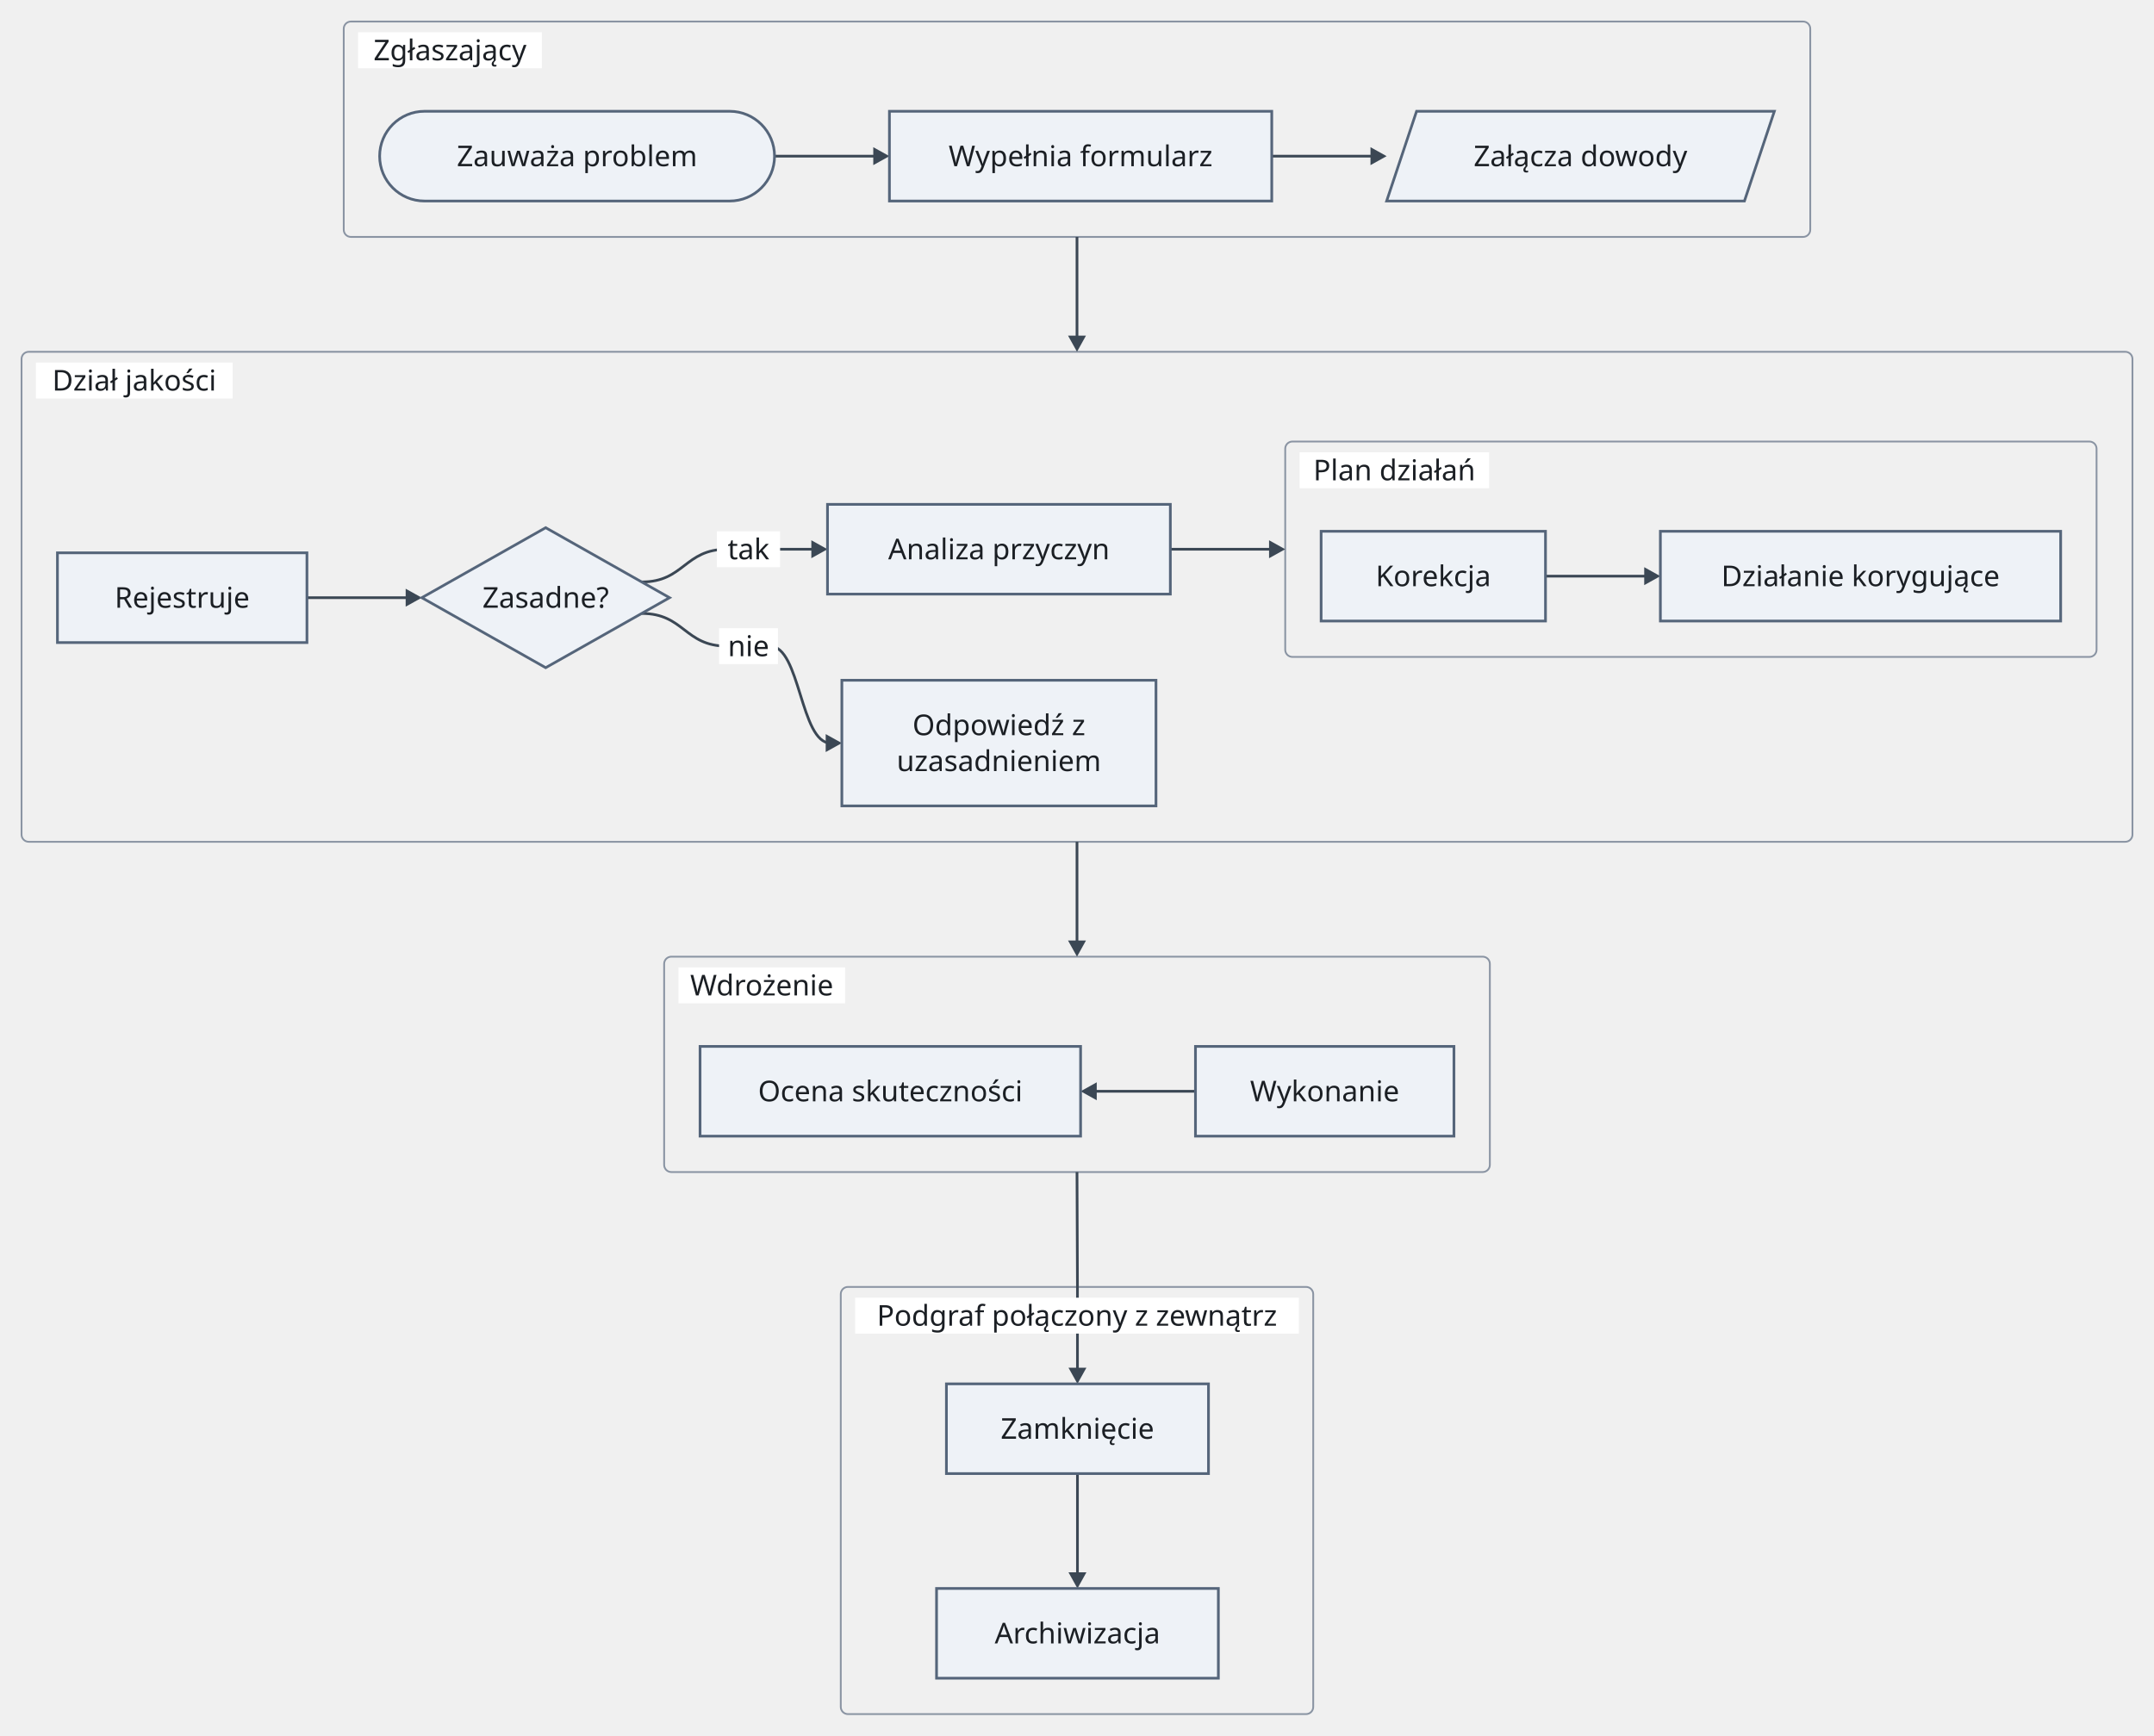
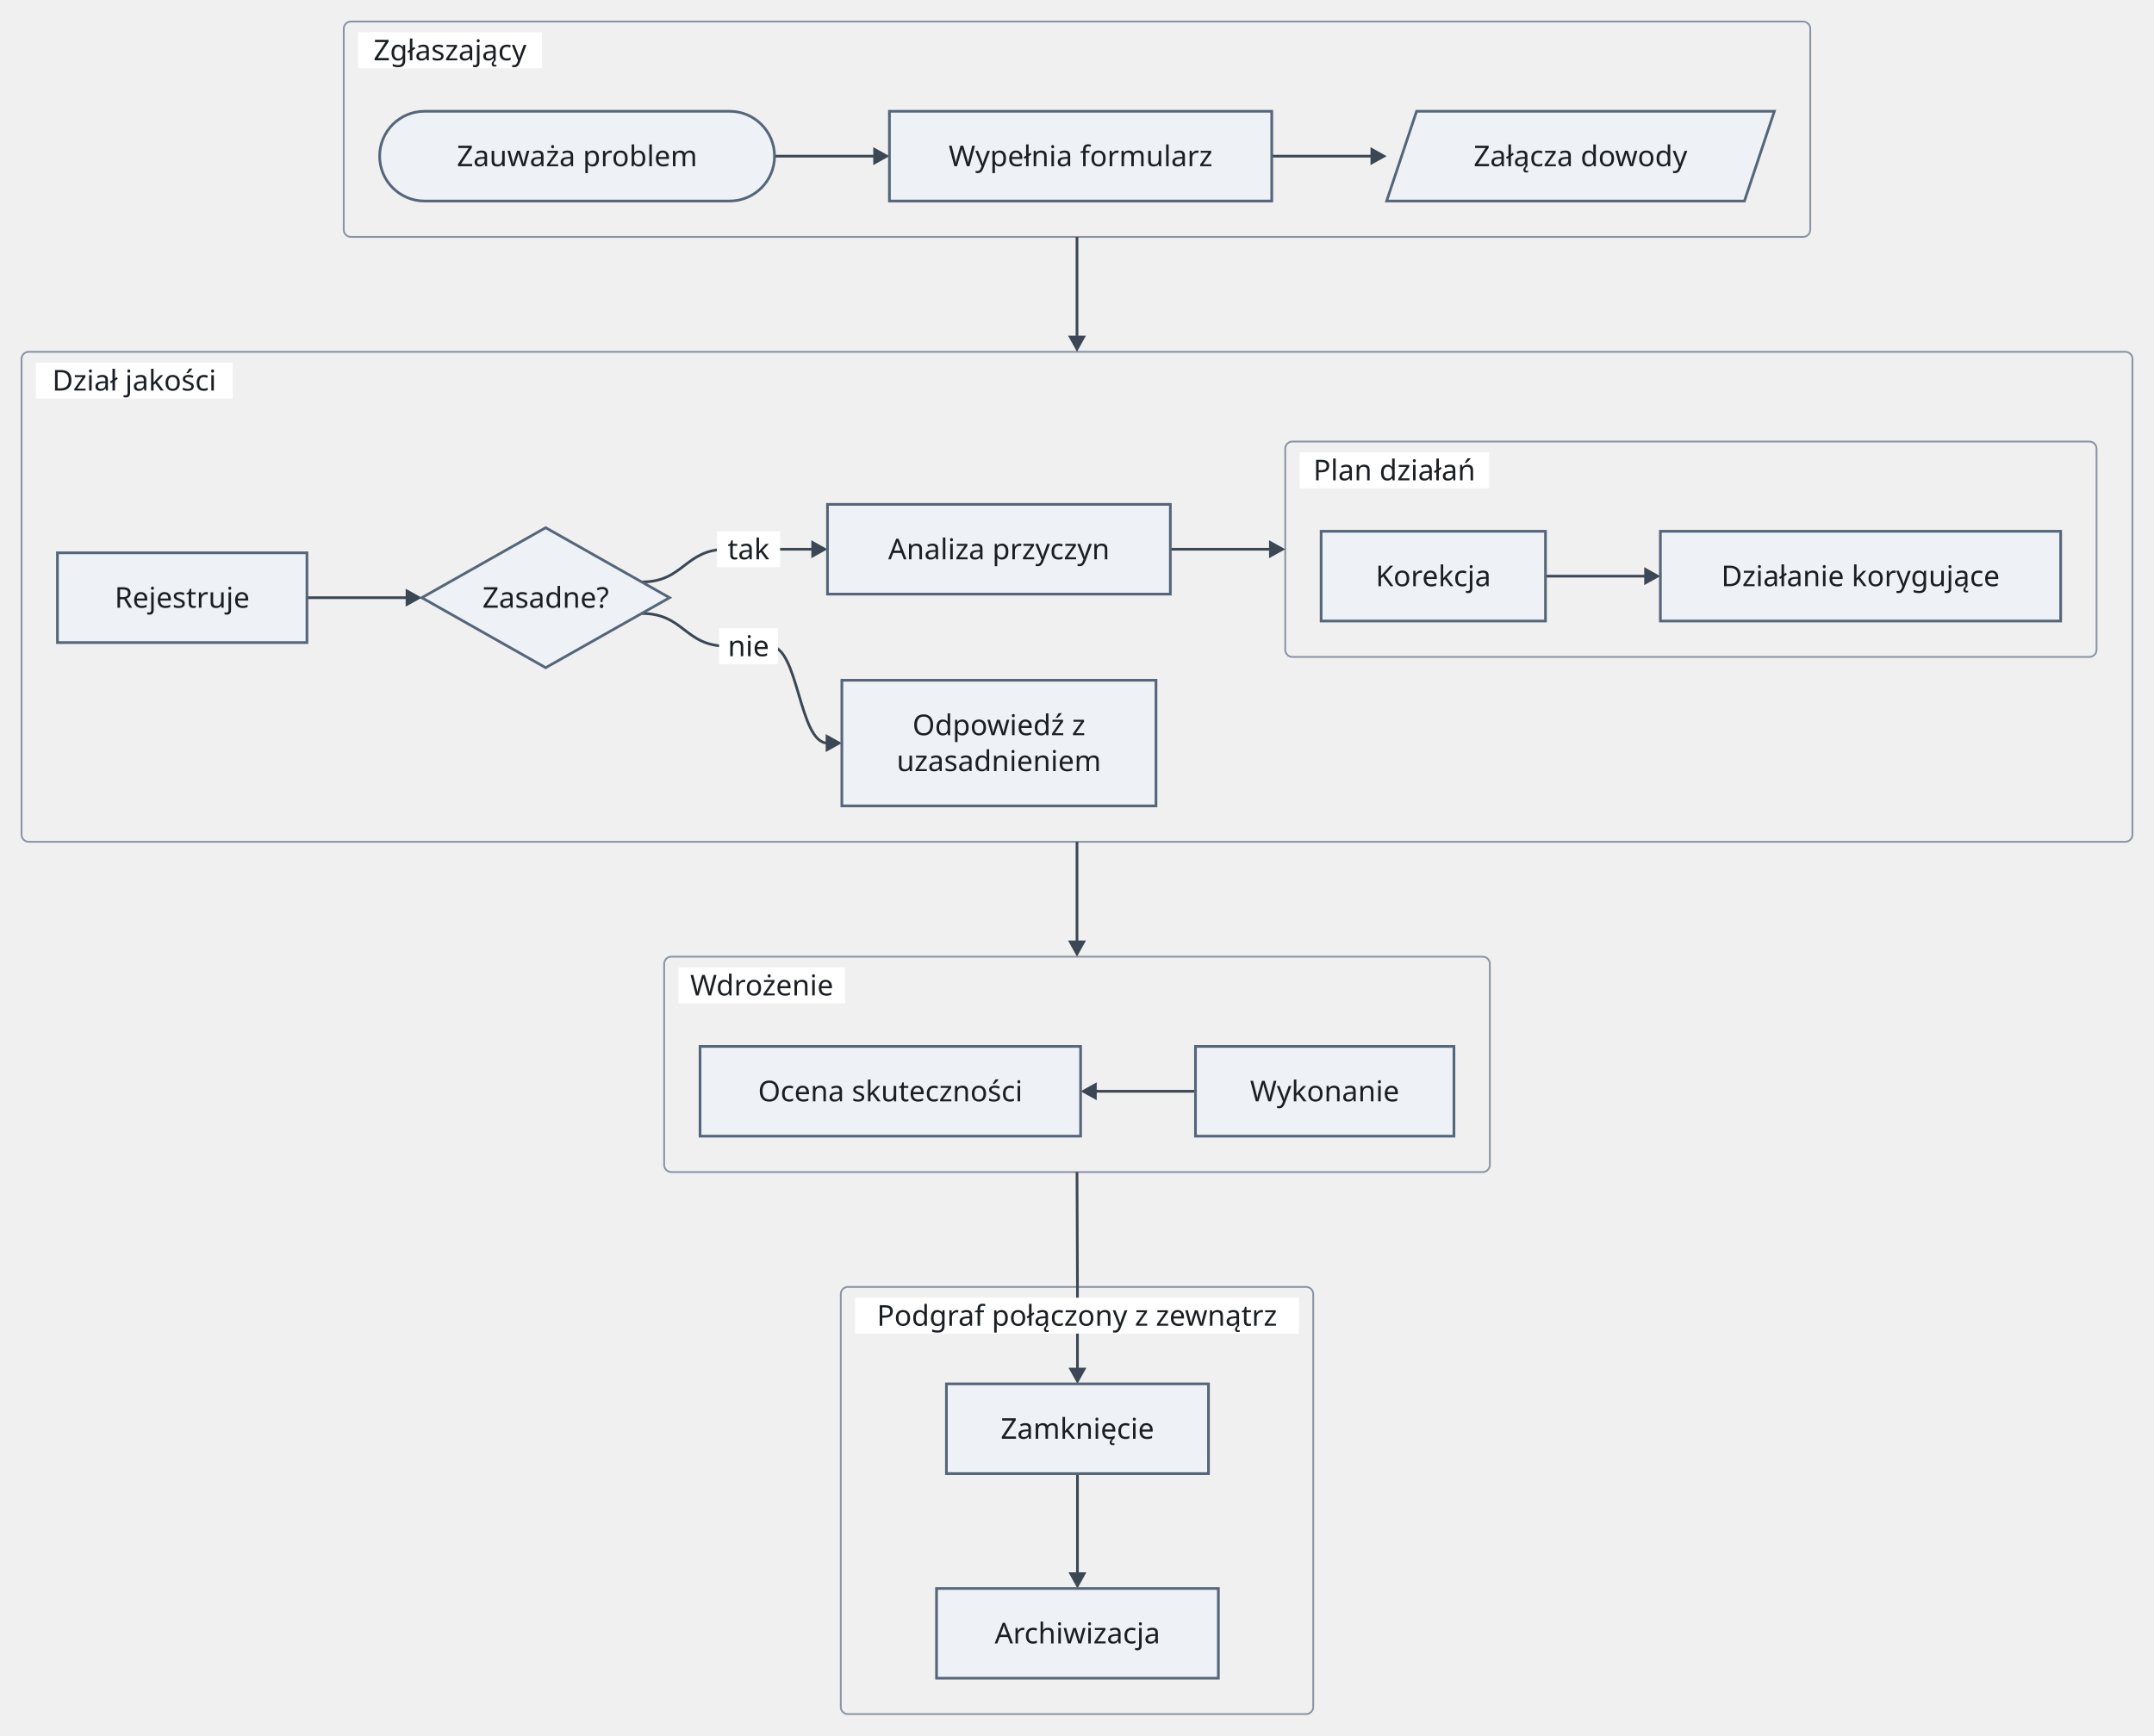
<svg xmlns="http://www.w3.org/2000/svg" version="1.1" width="1200" height="967" viewBox="-12 -12 1200 967" role="img" font-family="Recursive, sans-serif" font-size="16">
  <rect class="cluster" x="179.5" y="0" width="817" height="120" rx="4" fill="none" stroke="#8a94a3" stroke-width="1" />
  <rect class="cluster" x="0" y="184" width="1176" height="273" rx="4" fill="none" stroke="#8a94a3" stroke-width="1" />
  <rect class="cluster" x="704" y="234" width="452" height="120" rx="4" fill="none" stroke="#8a94a3" stroke-width="1" />
  <rect class="cluster" x="358" y="521" width="460" height="120" rx="4" fill="none" stroke="#8a94a3" stroke-width="1" />
  <rect class="cluster" x="456.4" y="705" width="263.2" height="238" rx="4" fill="none" stroke="#8a94a3" stroke-width="1" />
  <path class="edge" d="M419.5 75 L477.2 75" fill="none" stroke="#3b4754" stroke-width="1.5" />
  <path class="edge" d="M696.5 75 L754.2 75" fill="none" stroke="#3b4754" stroke-width="1.5" />
  <path class="edge" d="M849 309 L906.7 309" fill="none" stroke="#3b4754" stroke-width="1.5" />
  <path class="edge" d="M159 321 L191 321 L216.7 321" fill="none" stroke="#3b4754" stroke-width="1.5" />
  <path class="edge" d="M345.48 312.23 C369.24 312.23 369.24 294 393 294 L417 294 L442.7 294" fill="none" stroke="#3b4754" stroke-width="1.5" />
-   <path class="edge" d="M345.48 329.78 C369.24 329.78 369.24 348 393 348 L417 348 C433.85 348 433.85 402 450.7 402" fill="none" stroke="#3b4754" stroke-width="1.5" />
+   <path class="edge" d="M345.48 329.78 C369.24 329.78 369.24 348 393 348 L417 348 C433 348 433 402 449 402 L450.7 402" fill="none" stroke="#3b4754" stroke-width="1.5" />
  <path class="edge" d="M640 294 L672 294 L697.7 294" fill="none" stroke="#3b4754" stroke-width="1.5" />
  <path class="edge" d="M654 596 L596.3 596" fill="none" stroke="#3b4754" stroke-width="1.5" />
  <path class="edge" d="M588.25 809 L588.25 866.7" fill="none" stroke="#3b4754" stroke-width="1.5" />
  <path class="edge" d="M588 120 L588 177.7" fill="none" stroke="#3b4754" stroke-width="1.5" />
  <path class="edge" d="M588 457 L588 514.7" fill="none" stroke="#3b4754" stroke-width="1.5" />
  <path class="edge" d="M588 641 L588.25 705 L588.25 735 L588.25 752.7" fill="none" stroke="#3b4754" stroke-width="1.5" />
  <rect class="cluster-title-background" x="187.5" y="6" width="102.4" height="20" fill="#ffffff" />
  <rect class="cluster-title-background" x="8" y="190" width="109.6" height="20" fill="#ffffff" />
  <rect class="cluster-title-background" x="712" y="240" width="105.6" height="20" fill="#ffffff" />
  <rect class="edge-label-background" x="387.4" y="284" width="35.2" height="20" fill="#ffffff" />
  <rect class="edge-label-background" x="388.6" y="338" width="32.8" height="20" fill="#ffffff" />
  <rect class="cluster-title-background" x="366" y="527" width="92.8" height="20" fill="#ffffff" />
  <rect class="cluster-title-background" x="464.4" y="711" width="247.2" height="20" fill="#ffffff" />
  <polygon class="arrowhead" points="483.5,75 474.5,70 474.5,80" fill="#3b4754" />
  <polygon class="arrowhead" points="760.5,75 751.5,70 751.5,80" fill="#3b4754" />
  <polygon class="arrowhead" points="913,309 904,304 904,314" fill="#3b4754" />
  <polygon class="arrowhead" points="223,321 214,316 214,326" fill="#3b4754" />
  <polygon class="arrowhead" points="449,294 440,289 440,299" fill="#3b4754" />
  <polygon class="arrowhead" points="457,402 448,397 448,407" fill="#3b4754" />
  <polygon class="arrowhead" points="704,294 695,289 695,299" fill="#3b4754" />
  <polygon class="arrowhead" points="590,596 599,591 599,601" fill="#3b4754" />
  <polygon class="arrowhead" points="588.25,873 583.25,864 593.25,864" fill="#3b4754" />
  <polygon class="arrowhead" points="588,184 583,175 593,175" fill="#3b4754" />
  <polygon class="arrowhead" points="588,521 583,512 593,512" fill="#3b4754" />
  <polygon class="arrowhead" points="588.25,759 583.25,750 593.25,750" fill="#3b4754" />
  <rect class="node" x="199.5" y="50" width="220" height="50" rx="25" fill="#eef2f7" stroke="#55657a" stroke-width="1.5" />
  <rect class="node" x="483.5" y="50" width="213" height="50" fill="#eef2f7" stroke="#55657a" stroke-width="1.5" />
  <polygon class="node" points="777.17,50 976.5,50 959.83,100 760.5,100" fill="#eef2f7" stroke="#55657a" stroke-width="1.5" />
  <rect class="node" x="20" y="296" width="139" height="50" fill="#eef2f7" stroke="#55657a" stroke-width="1.5" />
  <polygon class="node" points="292,282 361,321 292,360 223,321" fill="#eef2f7" stroke="#55657a" stroke-width="1.5" />
  <rect class="node" x="449" y="269" width="191" height="50" fill="#eef2f7" stroke="#55657a" stroke-width="1.5" />
  <rect class="node" x="457" y="367" width="175" height="70" fill="#eef2f7" stroke="#55657a" stroke-width="1.5" />
  <rect class="node" x="724" y="284" width="125" height="50" fill="#eef2f7" stroke="#55657a" stroke-width="1.5" />
  <rect class="node" x="913" y="284" width="223" height="50" fill="#eef2f7" stroke="#55657a" stroke-width="1.5" />
  <rect class="node" x="654" y="571" width="144" height="50" fill="#eef2f7" stroke="#55657a" stroke-width="1.5" />
  <rect class="node" x="378" y="571" width="212" height="50" fill="#eef2f7" stroke="#55657a" stroke-width="1.5" />
  <rect class="node" x="515.25" y="759" width="146" height="50" fill="#eef2f7" stroke="#55657a" stroke-width="1.5" />
  <rect class="node" x="509.75" y="873" width="157" height="50" fill="#eef2f7" stroke="#55657a" stroke-width="1.5" />
  <text class="cluster-title" x="238.7" y="21.6" text-anchor="middle" fill="#1b1f24">Zgłaszający</text>
  <text class="node-label" x="309.5" y="80.6" text-anchor="middle" fill="#1b1f24">Zauważa problem</text>
  <text class="node-label" x="590" y="80.6" text-anchor="middle" fill="#1b1f24">Wypełnia formularz</text>
  <text class="node-label" x="868.5" y="80.6" text-anchor="middle" fill="#1b1f24">Załącza dowody</text>
  <text class="cluster-title" x="62.8" y="205.6" text-anchor="middle" fill="#1b1f24">Dział jakości</text>
  <text class="node-label" x="89.5" y="326.6" text-anchor="middle" fill="#1b1f24">Rejestruje</text>
  <text class="node-label" x="292" y="326.6" text-anchor="middle" fill="#1b1f24">Zasadne?</text>
  <text class="node-label" x="544.5" y="299.6" text-anchor="middle" fill="#1b1f24">Analiza przyczyn</text>
  <text class="node-label" x="544.5" y="397.6" text-anchor="middle" fill="#1b1f24">Odpowiedź z</text>
  <text class="node-label" x="544.5" y="417.6" text-anchor="middle" fill="#1b1f24">uzasadnieniem</text>
  <text class="cluster-title" x="764.8" y="255.6" text-anchor="middle" fill="#1b1f24">Plan działań</text>
  <text class="node-label" x="786.5" y="314.6" text-anchor="middle" fill="#1b1f24">Korekcja</text>
  <text class="node-label" x="1024.5" y="314.6" text-anchor="middle" fill="#1b1f24">Działanie korygujące</text>
  <text class="edge-label" x="405" y="299.6" text-anchor="middle" fill="#1b1f24">tak</text>
  <text class="edge-label" x="405" y="353.6" text-anchor="middle" fill="#1b1f24">nie</text>
  <text class="cluster-title" x="412.4" y="542.6" text-anchor="middle" fill="#1b1f24">Wdrożenie</text>
  <text class="node-label" x="726" y="601.6" text-anchor="middle" fill="#1b1f24">Wykonanie</text>
  <text class="node-label" x="484" y="601.6" text-anchor="middle" fill="#1b1f24">Ocena skuteczności</text>
  <text class="cluster-title" x="588" y="726.6" text-anchor="middle" fill="#1b1f24">Podgraf połączony z zewnątrz</text>
  <text class="node-label" x="588.25" y="789.6" text-anchor="middle" fill="#1b1f24">Zamknięcie</text>
  <text class="node-label" x="588.25" y="903.6" text-anchor="middle" fill="#1b1f24">Archiwizacja</text>
</svg>
